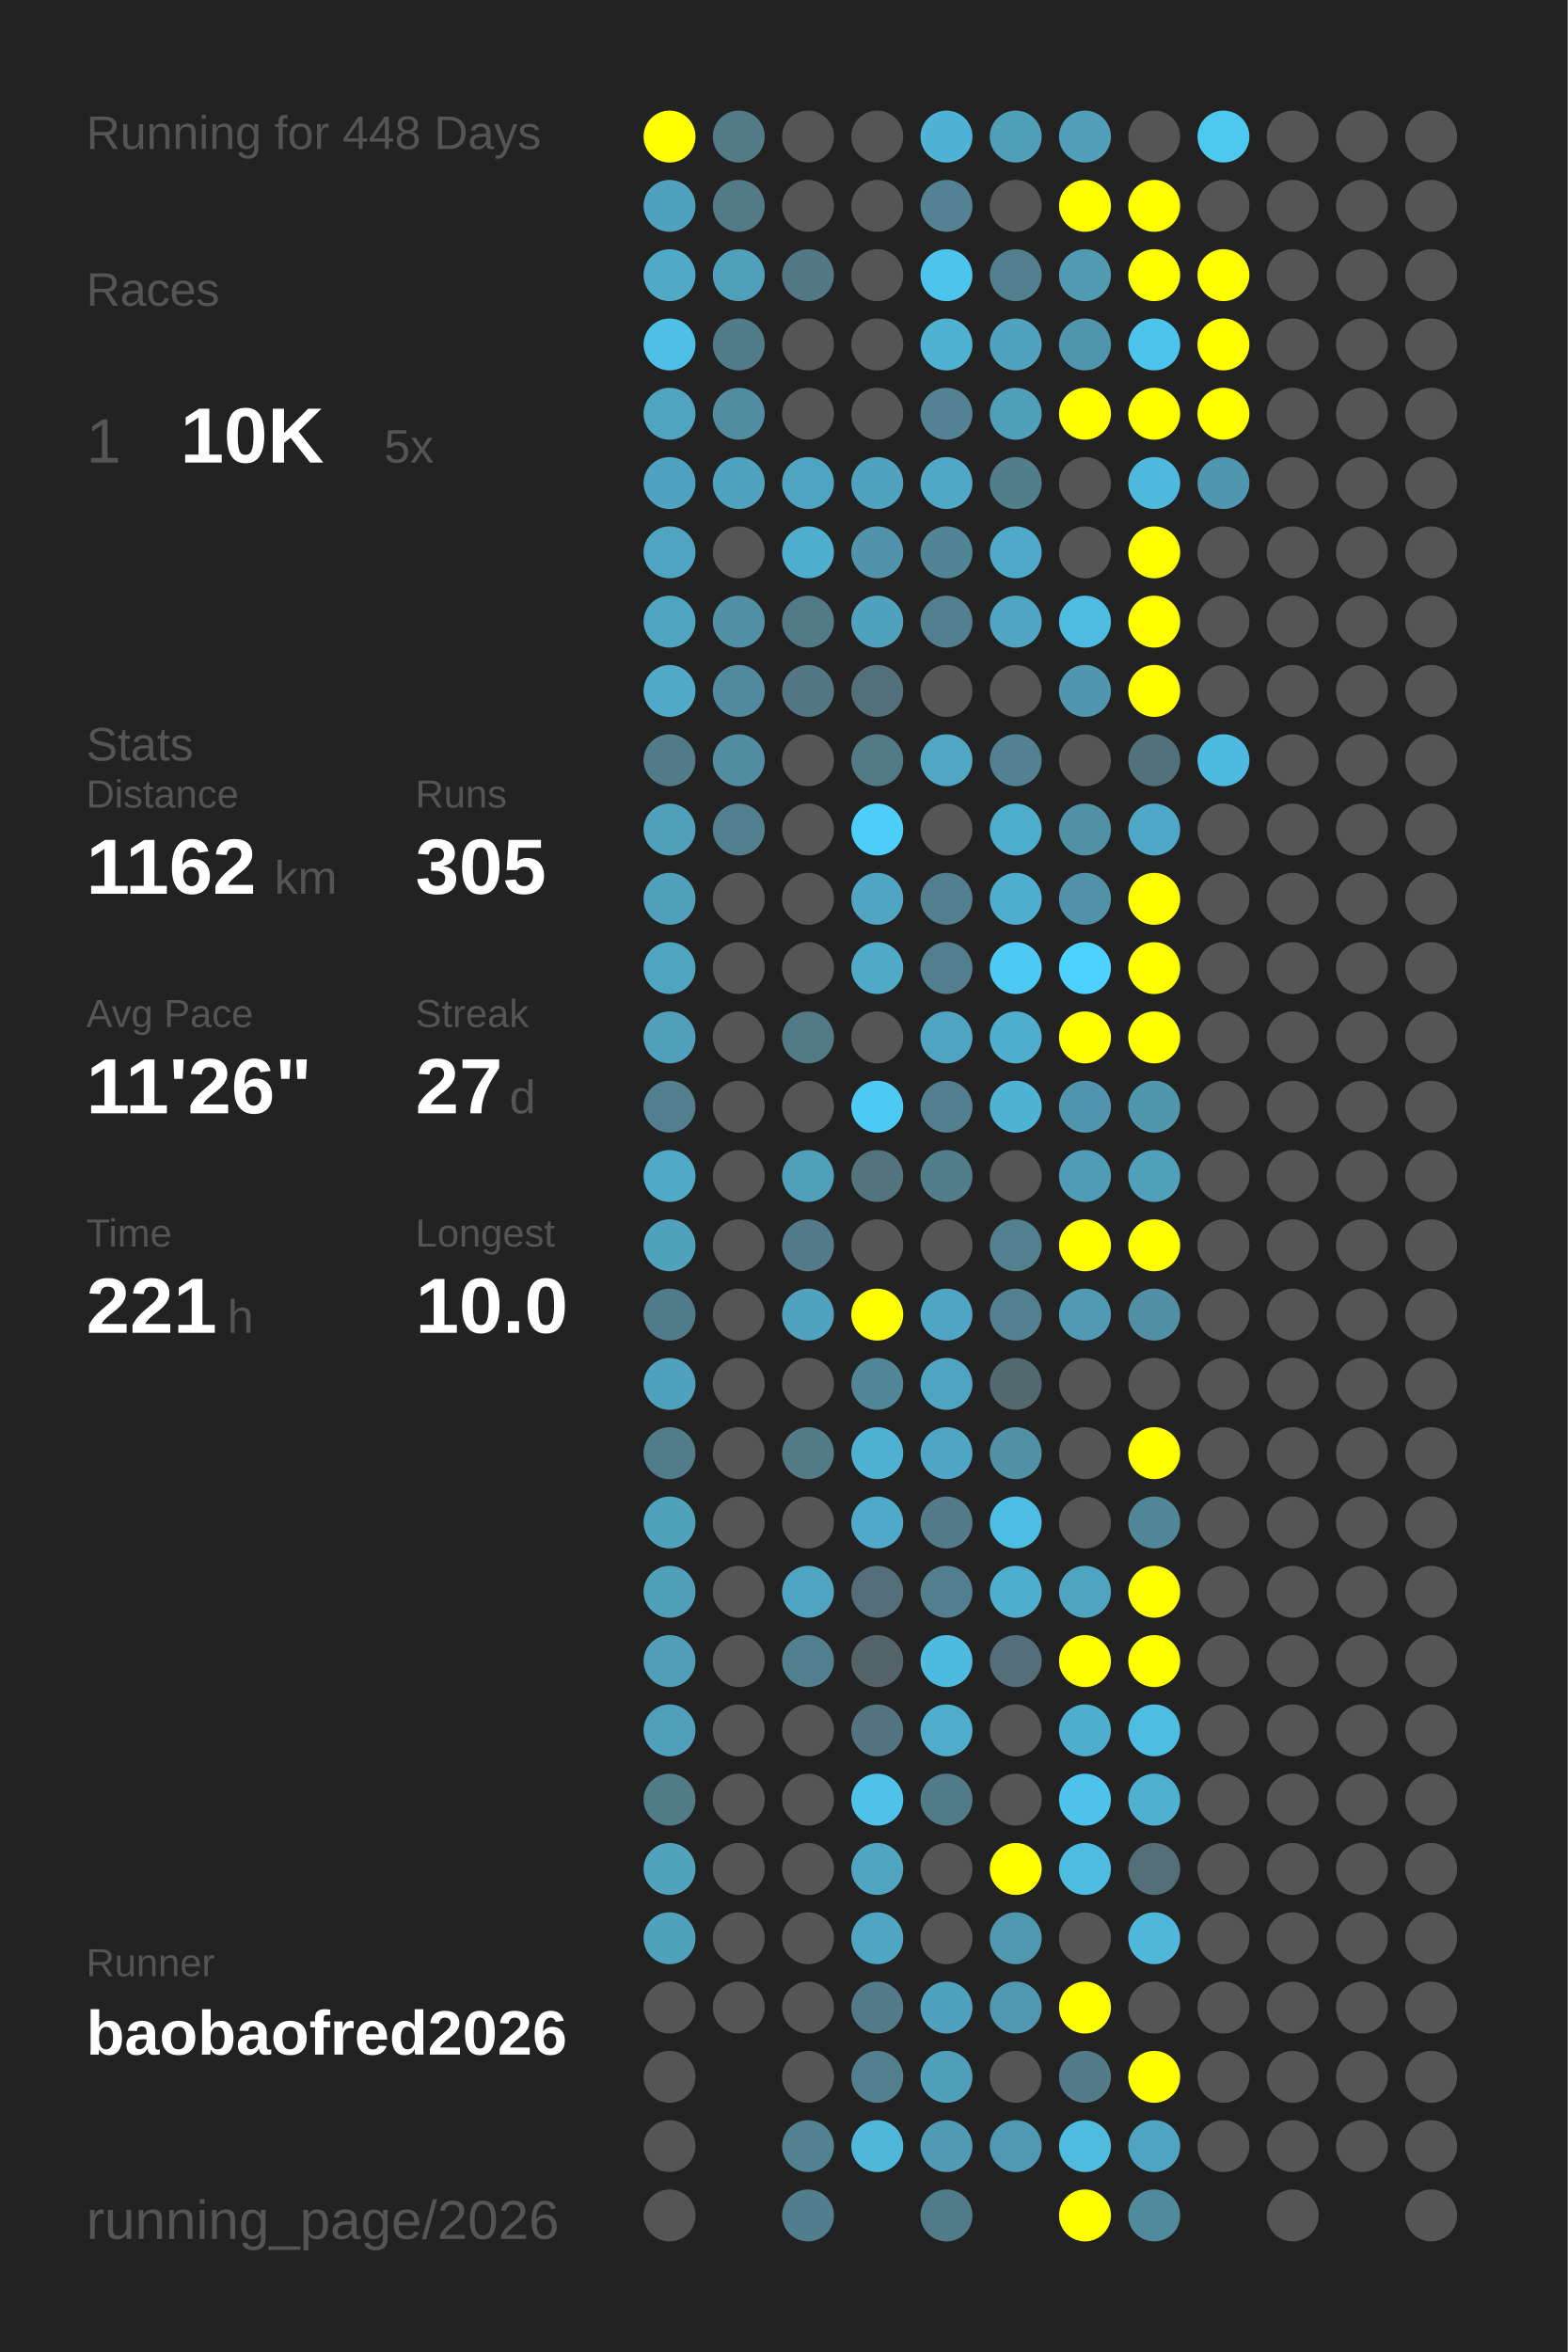
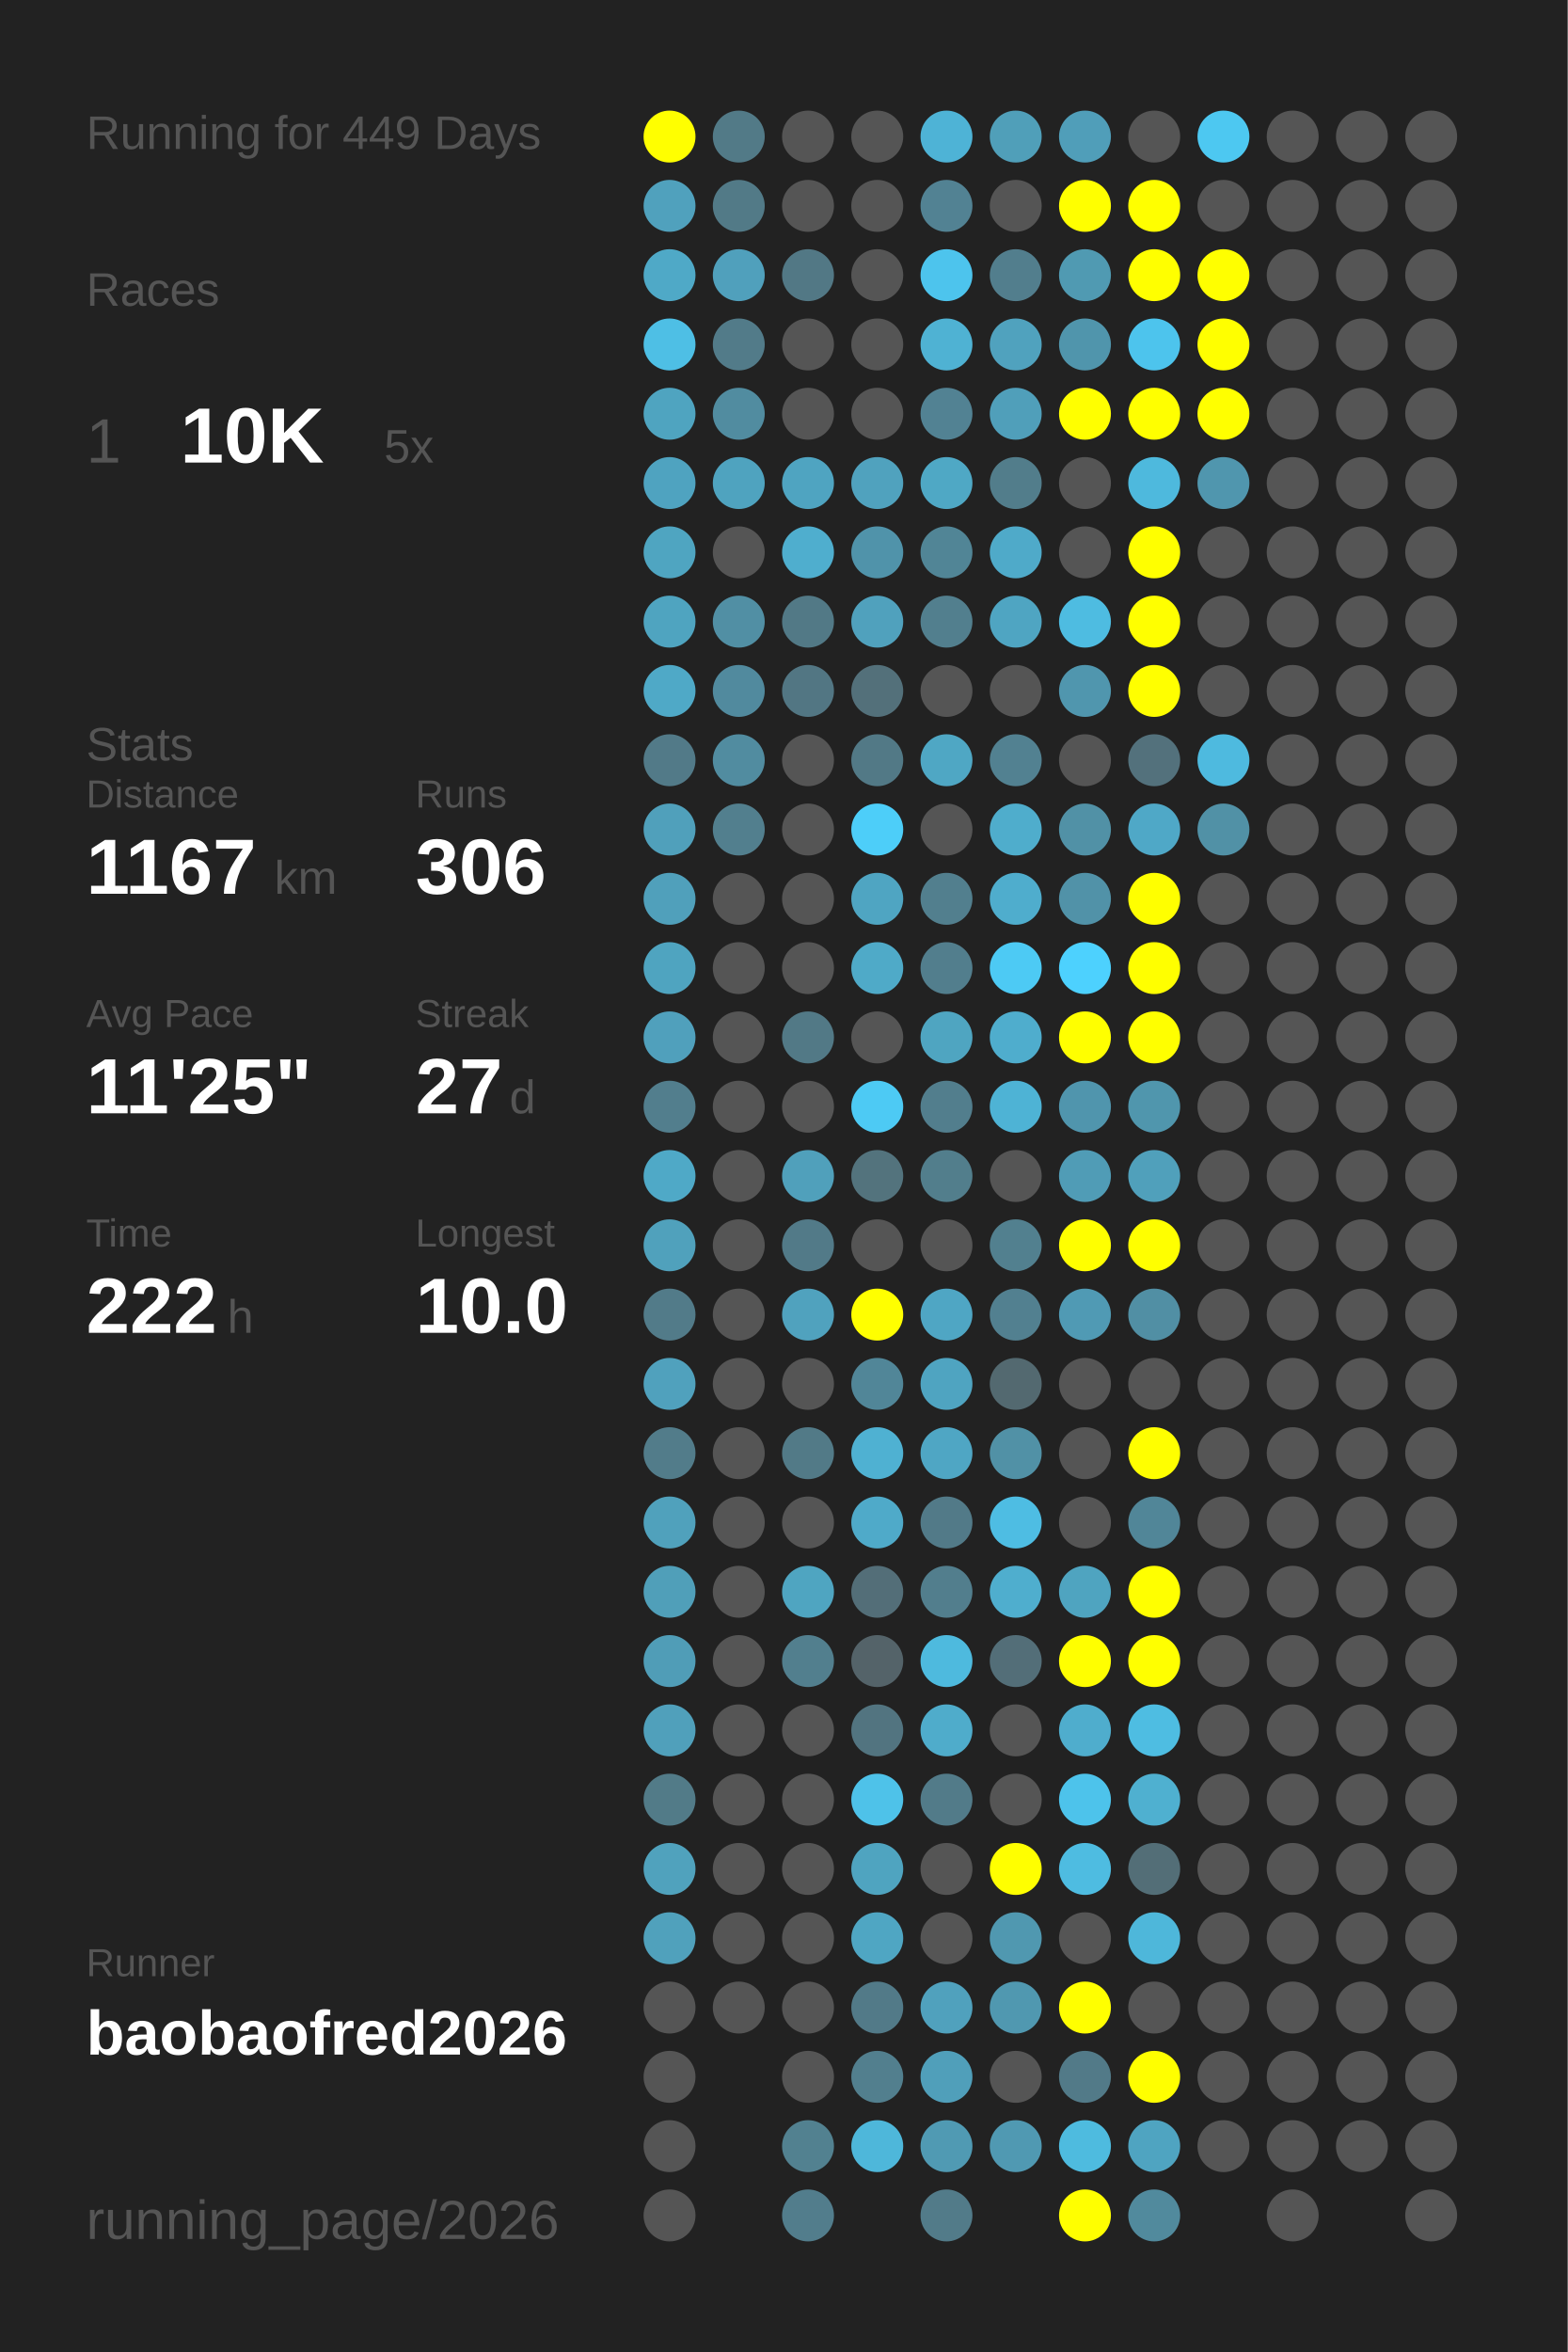
<svg xmlns="http://www.w3.org/2000/svg" baseProfile="full" height="300mm" version="1.1" viewBox="0,0,200,300" width="200mm">
  <defs />
  <rect fill="#222222" height="300" width="200" x="0" y="0" />
-   <text fill="#555555" style="font-size:6px; font-family:Arial;" x="11" y="19">Running for 448 Days</text>
+   <text fill="#555555" style="font-size:6px; font-family:Arial;" x="11" y="19">Running for 449 Days</text>
  <text fill="#555555" style="font-size:6px; font-family:Arial;" x="11" y="39">Races</text>
  <text fill="#555555" style="font-size:8px; font-family:Arial;" x="11" y="59">1</text>
  <text fill="#FFFFFF" style="font-size:10px; font-family:Arial; font-weight:bold;" x="23" y="59">10K</text>
  <text fill="#555555" style="font-size:6px; font-family:Arial;" x="49" y="59">5x</text>
  <text fill="#555555" style="font-size:6px; font-family:Arial;" x="11" y="97">Stats</text>
  <text fill="#555555" style="font-size:5px; font-family:Arial;" x="11" y="103">Distance</text>
-   <text fill="#FFFFFF" style="font-size:10px; font-family:Arial; font-weight:bold;" x="11" y="114">1162</text>
+   <text fill="#FFFFFF" style="font-size:10px; font-family:Arial; font-weight:bold;" x="11" y="114">1167</text>
  <text fill="#555555" style="font-size:6px; font-family:Arial;" x="35" y="114">km</text>
  <text fill="#555555" style="font-size:5px; font-family:Arial;" x="53" y="103">Runs</text>
-   <text fill="#FFFFFF" style="font-size:10px; font-family:Arial; font-weight:bold;" x="53" y="114">305</text>
+   <text fill="#FFFFFF" style="font-size:10px; font-family:Arial; font-weight:bold;" x="53" y="114">306</text>
  <text fill="#555555" style="font-size:5px; font-family:Arial;" x="11" y="131">Avg Pace</text>
-   <text fill="#FFFFFF" style="font-size:10px; font-family:Arial; font-weight:bold;" x="11" y="142">11'26"</text>
+   <text fill="#FFFFFF" style="font-size:10px; font-family:Arial; font-weight:bold;" x="11" y="142">11'25"</text>
  <text fill="#555555" style="font-size:5px; font-family:Arial;" x="53" y="131">Streak</text>
  <text fill="#FFFFFF" style="font-size:10px; font-family:Arial; font-weight:bold;" x="53" y="142">27</text>
  <text fill="#555555" style="font-size:6px; font-family:Arial;" x="65" y="142">d</text>
  <text fill="#555555" style="font-size:5px; font-family:Arial;" x="11" y="159">Time</text>
-   <text fill="#FFFFFF" style="font-size:10px; font-family:Arial; font-weight:bold;" x="11" y="170">221</text>
+   <text fill="#FFFFFF" style="font-size:10px; font-family:Arial; font-weight:bold;" x="11" y="170">222</text>
  <text fill="#555555" style="font-size:6px; font-family:Arial;" x="29" y="170">h</text>
  <text fill="#555555" style="font-size:5px; font-family:Arial;" x="53" y="159">Longest</text>
  <text fill="#FFFFFF" style="font-size:10px; font-family:Arial; font-weight:bold;" x="53" y="170">10.0</text>
  <text fill="#555555" style="font-size:5px; font-family:Arial;" x="11" y="252.065">Runner</text>
  <text fill="#FFFFFF" style="font-size:8px; font-family:Arial; font-weight:bold;" x="11" y="262.065">baobaofred2026</text>
  <text fill="#555555" style="font-size:7px; font-family:Arial;" x="11" y="285.581">running_page/2026</text>
  <circle cx="85.417" cy="17.419" fill="#FFFF00" r="3.312" />
  <circle cx="85.417" cy="26.258" fill="#50a1bd" r="3.312" />
  <circle cx="85.417" cy="35.097" fill="#4fa9c7" r="3.312" />
  <circle cx="85.417" cy="43.935" fill="#4ebfe5" r="3.312" />
  <circle cx="85.417" cy="52.774" fill="#4fa4c0" r="3.312" />
  <circle cx="85.417" cy="61.613" fill="#4fa3c0" r="3.312" />
  <circle cx="85.417" cy="70.452" fill="#4fa5c1" r="3.312" />
  <circle cx="85.417" cy="79.29" fill="#4fa4c0" r="3.312" />
  <circle cx="85.417" cy="88.129" fill="#4fa9c7" r="3.312" />
  <circle cx="85.417" cy="96.968" fill="#527a88" r="3.312" />
  <circle cx="85.417" cy="105.806" fill="#50a0bb" r="3.312" />
  <circle cx="85.417" cy="114.645" fill="#50a0bb" r="3.312" />
  <circle cx="85.417" cy="123.484" fill="#4fa4c0" r="3.312" />
  <circle cx="85.417" cy="132.323" fill="#50a0bc" r="3.312" />
  <circle cx="85.417" cy="141.161" fill="#527e8d" r="3.312" />
  <circle cx="85.417" cy="150" fill="#4fa9c7" r="3.312" />
  <circle cx="85.417" cy="158.839" fill="#50a1bc" r="3.312" />
  <circle cx="85.417" cy="167.677" fill="#527b89" r="3.312" />
  <circle cx="85.417" cy="176.516" fill="#50a1bd" r="3.312" />
  <circle cx="85.417" cy="185.355" fill="#527c8a" r="3.312" />
  <circle cx="85.417" cy="194.194" fill="#50a1bc" r="3.312" />
  <circle cx="85.417" cy="203.032" fill="#509fb9" r="3.312" />
  <circle cx="85.417" cy="211.871" fill="#509db7" r="3.312" />
  <circle cx="85.417" cy="220.71" fill="#50a0bb" r="3.312" />
  <circle cx="85.417" cy="229.548" fill="#527b88" r="3.312" />
  <circle cx="85.417" cy="238.387" fill="#50a2bd" r="3.312" />
  <circle cx="85.417" cy="247.226" fill="#50a1bc" r="3.312" />
  <circle cx="85.417" cy="256.065" fill="#555555" r="3.312" />
  <circle cx="85.417" cy="264.903" fill="#555555" r="3.312" />
  <circle cx="85.417" cy="273.742" fill="#555555" r="3.312" />
  <circle cx="85.417" cy="282.581" fill="#555555" r="3.312" />
  <circle cx="94.25" cy="17.419" fill="#527a87" r="3.312" />
  <circle cx="94.25" cy="26.258" fill="#527a87" r="3.312" />
  <circle cx="94.25" cy="35.097" fill="#50a0bc" r="3.312" />
  <circle cx="94.25" cy="43.935" fill="#527b89" r="3.312" />
  <circle cx="94.25" cy="52.774" fill="#518ca0" r="3.312" />
  <circle cx="94.25" cy="61.613" fill="#4fa3bf" r="3.312" />
  <circle cx="94.25" cy="70.452" fill="#555555" r="3.312" />
  <circle cx="94.25" cy="79.29" fill="#518fa4" r="3.312" />
  <circle cx="94.25" cy="88.129" fill="#518a9e" r="3.312" />
  <circle cx="94.25" cy="96.968" fill="#518ca0" r="3.312" />
  <circle cx="94.25" cy="105.806" fill="#527f8e" r="3.312" />
  <circle cx="94.25" cy="114.645" fill="#555555" r="3.312" />
  <circle cx="94.25" cy="123.484" fill="#555555" r="3.312" />
  <circle cx="94.25" cy="132.323" fill="#555555" r="3.312" />
  <circle cx="94.25" cy="141.161" fill="#555555" r="3.312" />
  <circle cx="94.25" cy="150" fill="#555555" r="3.312" />
  <circle cx="94.25" cy="158.839" fill="#555555" r="3.312" />
  <circle cx="94.25" cy="167.677" fill="#555555" r="3.312" />
  <circle cx="94.25" cy="176.516" fill="#555555" r="3.312" />
  <circle cx="94.25" cy="185.355" fill="#555555" r="3.312" />
  <circle cx="94.25" cy="194.194" fill="#555555" r="3.312" />
  <circle cx="94.25" cy="203.032" fill="#555555" r="3.312" />
  <circle cx="94.25" cy="211.871" fill="#555555" r="3.312" />
  <circle cx="94.25" cy="220.71" fill="#555555" r="3.312" />
  <circle cx="94.25" cy="229.548" fill="#555555" r="3.312" />
  <circle cx="94.25" cy="238.387" fill="#555555" r="3.312" />
  <circle cx="94.25" cy="247.226" fill="#555555" r="3.312" />
  <circle cx="94.25" cy="256.065" fill="#555555" r="3.312" />
  <circle cx="103.083" cy="17.419" fill="#555555" r="3.312" />
  <circle cx="103.083" cy="26.258" fill="#555555" r="3.312" />
  <circle cx="103.083" cy="35.097" fill="#527885" r="3.312" />
  <circle cx="103.083" cy="43.935" fill="#555555" r="3.312" />
  <circle cx="103.083" cy="52.774" fill="#555555" r="3.312" />
  <circle cx="103.083" cy="61.613" fill="#4fa4c1" r="3.312" />
  <circle cx="103.083" cy="70.452" fill="#4faece" r="3.312" />
  <circle cx="103.083" cy="79.29" fill="#527986" r="3.312" />
  <circle cx="103.083" cy="88.129" fill="#527683" r="3.312" />
  <circle cx="103.083" cy="96.968" fill="#555555" r="3.312" />
  <circle cx="103.083" cy="105.806" fill="#555555" r="3.312" />
  <circle cx="103.083" cy="114.645" fill="#555555" r="3.312" />
  <circle cx="103.083" cy="123.484" fill="#555555" r="3.312" />
  <circle cx="103.083" cy="132.323" fill="#527986" r="3.312" />
  <circle cx="103.083" cy="141.161" fill="#555555" r="3.312" />
  <circle cx="103.083" cy="150" fill="#50a0bb" r="3.312" />
  <circle cx="103.083" cy="158.839" fill="#527a88" r="3.312" />
  <circle cx="103.083" cy="167.677" fill="#50a2be" r="3.312" />
  <circle cx="103.083" cy="176.516" fill="#555555" r="3.312" />
  <circle cx="103.083" cy="185.355" fill="#527a87" r="3.312" />
  <circle cx="103.083" cy="194.194" fill="#555555" r="3.312" />
  <circle cx="103.083" cy="203.032" fill="#4fa5c1" r="3.312" />
  <circle cx="103.083" cy="211.871" fill="#527f8e" r="3.312" />
  <circle cx="103.083" cy="220.71" fill="#555555" r="3.312" />
  <circle cx="103.083" cy="229.548" fill="#555555" r="3.312" />
  <circle cx="103.083" cy="238.387" fill="#555555" r="3.312" />
  <circle cx="103.083" cy="247.226" fill="#555555" r="3.312" />
  <circle cx="103.083" cy="256.065" fill="#555555" r="3.312" />
  <circle cx="103.083" cy="264.903" fill="#555555" r="3.312" />
  <circle cx="103.083" cy="273.742" fill="#528190" r="3.312" />
  <circle cx="103.083" cy="282.581" fill="#527d8c" r="3.312" />
  <circle cx="111.917" cy="17.419" fill="#555555" r="3.312" />
  <circle cx="111.917" cy="26.258" fill="#555555" r="3.312" />
  <circle cx="111.917" cy="35.097" fill="#555555" r="3.312" />
  <circle cx="111.917" cy="43.935" fill="#555555" r="3.312" />
  <circle cx="111.917" cy="52.774" fill="#555555" r="3.312" />
  <circle cx="111.917" cy="61.613" fill="#50a2be" r="3.312" />
  <circle cx="111.917" cy="70.452" fill="#5093aa" r="3.312" />
  <circle cx="111.917" cy="79.29" fill="#50a1bd" r="3.312" />
  <circle cx="111.917" cy="88.129" fill="#53707a" r="3.312" />
  <circle cx="111.917" cy="96.968" fill="#527986" r="3.312" />
  <circle cx="111.917" cy="105.806" fill="#4dcef9" r="3.312" />
  <circle cx="111.917" cy="114.645" fill="#4fa5c2" r="3.312" />
  <circle cx="111.917" cy="123.484" fill="#4faac8" r="3.312" />
  <circle cx="111.917" cy="132.323" fill="#555555" r="3.312" />
  <circle cx="111.917" cy="141.161" fill="#4dcaf4" r="3.312" />
  <circle cx="111.917" cy="150" fill="#53737d" r="3.312" />
  <circle cx="111.917" cy="158.839" fill="#555555" r="3.312" />
  <circle cx="111.917" cy="167.677" fill="#FFFF00" r="3.312" />
  <circle cx="111.917" cy="176.516" fill="#518698" r="3.312" />
  <circle cx="111.917" cy="185.355" fill="#4fb1d2" r="3.312" />
  <circle cx="111.917" cy="194.194" fill="#4faac9" r="3.312" />
  <circle cx="111.917" cy="203.032" fill="#536e78" r="3.312" />
  <circle cx="111.917" cy="211.871" fill="#546369" r="3.312" />
  <circle cx="111.917" cy="220.71" fill="#527480" r="3.312" />
  <circle cx="111.917" cy="229.548" fill="#4ec2e9" r="3.312" />
  <circle cx="111.917" cy="238.387" fill="#4fa4c0" r="3.312" />
  <circle cx="111.917" cy="247.226" fill="#4fa6c3" r="3.312" />
  <circle cx="111.917" cy="256.065" fill="#527a88" r="3.312" />
  <circle cx="111.917" cy="264.903" fill="#527f8e" r="3.312" />
  <circle cx="111.917" cy="273.742" fill="#4eb7da" r="3.312" />
  <circle cx="120.75" cy="17.419" fill="#4eb3d6" r="3.312" />
  <circle cx="120.75" cy="26.258" fill="#528293" r="3.312" />
  <circle cx="120.75" cy="35.097" fill="#4dc4ed" r="3.312" />
  <circle cx="120.75" cy="43.935" fill="#4fb2d3" r="3.312" />
  <circle cx="120.75" cy="52.774" fill="#528293" r="3.312" />
  <circle cx="120.75" cy="61.613" fill="#4fa8c5" r="3.312" />
  <circle cx="120.75" cy="70.452" fill="#518596" r="3.312" />
  <circle cx="120.75" cy="79.29" fill="#527f8e" r="3.312" />
  <circle cx="120.75" cy="88.129" fill="#555555" r="3.312" />
  <circle cx="120.75" cy="96.968" fill="#4fa7c4" r="3.312" />
  <circle cx="120.75" cy="105.806" fill="#555555" r="3.312" />
  <circle cx="120.75" cy="114.645" fill="#527f8e" r="3.312" />
  <circle cx="120.75" cy="123.484" fill="#527e8d" r="3.312" />
  <circle cx="120.75" cy="132.323" fill="#4fa5c1" r="3.312" />
  <circle cx="120.75" cy="141.161" fill="#527e8d" r="3.312" />
  <circle cx="120.75" cy="150" fill="#527e8c" r="3.312" />
  <circle cx="120.75" cy="158.839" fill="#555555" r="3.312" />
  <circle cx="120.75" cy="167.677" fill="#4fa6c4" r="3.312" />
  <circle cx="120.75" cy="176.516" fill="#4fa4c1" r="3.312" />
  <circle cx="120.75" cy="185.355" fill="#4fa6c4" r="3.312" />
  <circle cx="120.75" cy="194.194" fill="#527a88" r="3.312" />
  <circle cx="120.75" cy="203.032" fill="#527e8d" r="3.312" />
  <circle cx="120.75" cy="211.871" fill="#4ebade" r="3.312" />
  <circle cx="120.75" cy="220.71" fill="#4faccb" r="3.312" />
  <circle cx="120.75" cy="229.548" fill="#527b89" r="3.312" />
  <circle cx="120.75" cy="238.387" fill="#555555" r="3.312" />
  <circle cx="120.75" cy="247.226" fill="#555555" r="3.312" />
  <circle cx="120.75" cy="256.065" fill="#50a1bd" r="3.312" />
  <circle cx="120.75" cy="264.903" fill="#509fba" r="3.312" />
  <circle cx="120.75" cy="273.742" fill="#509ab3" r="3.312" />
  <circle cx="120.75" cy="282.581" fill="#527b89" r="3.312" />
  <circle cx="129.583" cy="17.419" fill="#509fb9" r="3.312" />
  <circle cx="129.583" cy="26.258" fill="#555555" r="3.312" />
  <circle cx="129.583" cy="35.097" fill="#527e8d" r="3.312" />
  <circle cx="129.583" cy="43.935" fill="#50a2be" r="3.312" />
  <circle cx="129.583" cy="52.774" fill="#509fba" r="3.312" />
  <circle cx="129.583" cy="61.613" fill="#527d8b" r="3.312" />
  <circle cx="129.583" cy="70.452" fill="#4faac9" r="3.312" />
  <circle cx="129.583" cy="79.29" fill="#4fa5c2" r="3.312" />
  <circle cx="129.583" cy="88.129" fill="#555555" r="3.312" />
  <circle cx="129.583" cy="96.968" fill="#528191" r="3.312" />
  <circle cx="129.583" cy="105.806" fill="#4fadcc" r="3.312" />
  <circle cx="129.583" cy="114.645" fill="#4fadcd" r="3.312" />
  <circle cx="129.583" cy="123.484" fill="#4dcaf4" r="3.312" />
  <circle cx="129.583" cy="132.323" fill="#4fadcd" r="3.312" />
  <circle cx="129.583" cy="141.161" fill="#4eb3d5" r="3.312" />
  <circle cx="129.583" cy="150" fill="#555555" r="3.312" />
  <circle cx="129.583" cy="158.839" fill="#52808f" r="3.312" />
  <circle cx="129.583" cy="167.677" fill="#528090" r="3.312" />
  <circle cx="129.583" cy="176.516" fill="#536970" r="3.312" />
  <circle cx="129.583" cy="185.355" fill="#5191a6" r="3.312" />
  <circle cx="129.583" cy="194.194" fill="#4ebde3" r="3.312" />
  <circle cx="129.583" cy="203.032" fill="#4faece" r="3.312" />
  <circle cx="129.583" cy="211.871" fill="#536e78" r="3.312" />
  <circle cx="129.583" cy="220.71" fill="#555555" r="3.312" />
  <circle cx="129.583" cy="229.548" fill="#555555" r="3.312" />
  <circle cx="129.583" cy="238.387" fill="#FFFF00" r="3.312" />
  <circle cx="129.583" cy="247.226" fill="#5098b0" r="3.312" />
  <circle cx="129.583" cy="256.065" fill="#5098b0" r="3.312" />
  <circle cx="129.583" cy="264.903" fill="#555555" r="3.312" />
  <circle cx="129.583" cy="273.742" fill="#5099b2" r="3.312" />
  <circle cx="138.417" cy="17.419" fill="#509eb9" r="3.312" />
  <circle cx="138.417" cy="26.258" fill="#FFFF00" r="3.312" />
  <circle cx="138.417" cy="35.097" fill="#509ab2" r="3.312" />
  <circle cx="138.417" cy="43.935" fill="#5095ac" r="3.312" />
  <circle cx="138.417" cy="52.774" fill="#FFFF00" r="3.312" />
  <circle cx="138.417" cy="61.613" fill="#555555" r="3.312" />
  <circle cx="138.417" cy="70.452" fill="#555555" r="3.312" />
  <circle cx="138.417" cy="79.29" fill="#4ebce1" r="3.312" />
  <circle cx="138.417" cy="88.129" fill="#5096ae" r="3.312" />
  <circle cx="138.417" cy="96.968" fill="#555555" r="3.312" />
  <circle cx="138.417" cy="105.806" fill="#5191a6" r="3.312" />
  <circle cx="138.417" cy="114.645" fill="#5192a8" r="3.312" />
  <circle cx="138.417" cy="123.484" fill="#4dd1fe" r="3.312" />
  <circle cx="138.417" cy="132.323" fill="#FFFF00" r="3.312" />
  <circle cx="138.417" cy="141.161" fill="#5095ad" r="3.312" />
  <circle cx="138.417" cy="150" fill="#509cb6" r="3.312" />
  <circle cx="138.417" cy="158.839" fill="#FFFF00" r="3.312" />
  <circle cx="138.417" cy="167.677" fill="#509ab4" r="3.312" />
  <circle cx="138.417" cy="176.516" fill="#555555" r="3.312" />
  <circle cx="138.417" cy="185.355" fill="#555555" r="3.312" />
  <circle cx="138.417" cy="194.194" fill="#555555" r="3.312" />
  <circle cx="138.417" cy="203.032" fill="#4fa4c0" r="3.312" />
  <circle cx="138.417" cy="211.871" fill="#FFFF00" r="3.312" />
  <circle cx="138.417" cy="220.71" fill="#4fadcd" r="3.312" />
  <circle cx="138.417" cy="229.548" fill="#4dc3eb" r="3.312" />
  <circle cx="138.417" cy="238.387" fill="#4ebce1" r="3.312" />
  <circle cx="138.417" cy="247.226" fill="#555555" r="3.312" />
  <circle cx="138.417" cy="256.065" fill="#FFFF00" r="3.312" />
  <circle cx="138.417" cy="264.903" fill="#527a88" r="3.312" />
  <circle cx="138.417" cy="273.742" fill="#4ebbdf" r="3.312" />
  <circle cx="138.417" cy="282.581" fill="#FFFF00" r="3.312" />
  <circle cx="147.25" cy="17.419" fill="#555555" r="3.312" />
  <circle cx="147.25" cy="26.258" fill="#FFFF00" r="3.312" />
  <circle cx="147.25" cy="35.097" fill="#FFFF00" r="3.312" />
  <circle cx="147.25" cy="43.935" fill="#4dc4ed" r="3.312" />
  <circle cx="147.25" cy="52.774" fill="#FFFF00" r="3.312" />
  <circle cx="147.25" cy="61.613" fill="#4eb9dd" r="3.312" />
  <circle cx="147.25" cy="70.452" fill="#FFFF00" r="3.312" />
  <circle cx="147.25" cy="79.29" fill="#FFFF00" r="3.312" />
  <circle cx="147.25" cy="88.129" fill="#FFFF00" r="3.312" />
  <circle cx="147.25" cy="96.968" fill="#53717c" r="3.312" />
  <circle cx="147.25" cy="105.806" fill="#4fa8c7" r="3.312" />
  <circle cx="147.25" cy="114.645" fill="#FFFF00" r="3.312" />
  <circle cx="147.25" cy="123.484" fill="#FFFF00" r="3.312" />
  <circle cx="147.25" cy="132.323" fill="#FFFF00" r="3.312" />
  <circle cx="147.25" cy="141.161" fill="#5096ad" r="3.312" />
  <circle cx="147.25" cy="150" fill="#50a0bb" r="3.312" />
  <circle cx="147.25" cy="158.839" fill="#FFFF00" r="3.312" />
  <circle cx="147.25" cy="167.677" fill="#518fa4" r="3.312" />
  <circle cx="147.25" cy="176.516" fill="#555555" r="3.312" />
  <circle cx="147.25" cy="185.355" fill="#FFFF00" r="3.312" />
  <circle cx="147.25" cy="194.194" fill="#518698" r="3.312" />
  <circle cx="147.25" cy="203.032" fill="#FFFF00" r="3.312" />
  <circle cx="147.25" cy="211.871" fill="#FFFF00" r="3.312" />
  <circle cx="147.25" cy="220.71" fill="#4ebde2" r="3.312" />
  <circle cx="147.25" cy="229.548" fill="#4fb0d0" r="3.312" />
  <circle cx="147.25" cy="238.387" fill="#536e77" r="3.312" />
  <circle cx="147.25" cy="247.226" fill="#4eb7da" r="3.312" />
  <circle cx="147.25" cy="256.065" fill="#555555" r="3.312" />
  <circle cx="147.25" cy="264.903" fill="#FFFF00" r="3.312" />
  <circle cx="147.25" cy="273.742" fill="#4fa4c1" r="3.312" />
  <circle cx="147.25" cy="282.581" fill="#518a9d" r="3.312" />
  <circle cx="156.083" cy="17.419" fill="#4dc8f1" r="3.312" />
  <circle cx="156.083" cy="26.258" fill="#555555" r="3.312" />
  <circle cx="156.083" cy="35.097" fill="#FFFF00" r="3.312" />
  <circle cx="156.083" cy="43.935" fill="#FFFF00" r="3.312" />
  <circle cx="156.083" cy="52.774" fill="#FFFF00" r="3.312" />
  <circle cx="156.083" cy="61.613" fill="#5096ae" r="3.312" />
  <circle cx="156.083" cy="70.452" fill="#555555" r="3.312" />
  <circle cx="156.083" cy="79.29" fill="#555555" r="3.312" />
  <circle cx="156.083" cy="88.129" fill="#555555" r="3.312" />
  <circle cx="156.083" cy="96.968" fill="#4ebadf" r="3.312" />
-   <circle cx="156.083" cy="105.806" fill="#555555" r="3.312" />
+   <circle cx="156.083" cy="105.806" fill="#5191a6" r="3.312" />
  <circle cx="156.083" cy="114.645" fill="#555555" r="3.312" />
  <circle cx="156.083" cy="123.484" fill="#555555" r="3.312" />
  <circle cx="156.083" cy="132.323" fill="#555555" r="3.312" />
  <circle cx="156.083" cy="141.161" fill="#555555" r="3.312" />
  <circle cx="156.083" cy="150" fill="#555555" r="3.312" />
  <circle cx="156.083" cy="158.839" fill="#555555" r="3.312" />
  <circle cx="156.083" cy="167.677" fill="#555555" r="3.312" />
  <circle cx="156.083" cy="176.516" fill="#555555" r="3.312" />
  <circle cx="156.083" cy="185.355" fill="#555555" r="3.312" />
  <circle cx="156.083" cy="194.194" fill="#555555" r="3.312" />
  <circle cx="156.083" cy="203.032" fill="#555555" r="3.312" />
  <circle cx="156.083" cy="211.871" fill="#555555" r="3.312" />
  <circle cx="156.083" cy="220.71" fill="#555555" r="3.312" />
  <circle cx="156.083" cy="229.548" fill="#555555" r="3.312" />
  <circle cx="156.083" cy="238.387" fill="#555555" r="3.312" />
  <circle cx="156.083" cy="247.226" fill="#555555" r="3.312" />
  <circle cx="156.083" cy="256.065" fill="#555555" r="3.312" />
  <circle cx="156.083" cy="264.903" fill="#555555" r="3.312" />
  <circle cx="156.083" cy="273.742" fill="#555555" r="3.312" />
  <circle cx="164.917" cy="17.419" fill="#555555" r="3.312" />
  <circle cx="164.917" cy="26.258" fill="#555555" r="3.312" />
  <circle cx="164.917" cy="35.097" fill="#555555" r="3.312" />
  <circle cx="164.917" cy="43.935" fill="#555555" r="3.312" />
  <circle cx="164.917" cy="52.774" fill="#555555" r="3.312" />
  <circle cx="164.917" cy="61.613" fill="#555555" r="3.312" />
  <circle cx="164.917" cy="70.452" fill="#555555" r="3.312" />
  <circle cx="164.917" cy="79.29" fill="#555555" r="3.312" />
  <circle cx="164.917" cy="88.129" fill="#555555" r="3.312" />
  <circle cx="164.917" cy="96.968" fill="#555555" r="3.312" />
  <circle cx="164.917" cy="105.806" fill="#555555" r="3.312" />
  <circle cx="164.917" cy="114.645" fill="#555555" r="3.312" />
  <circle cx="164.917" cy="123.484" fill="#555555" r="3.312" />
  <circle cx="164.917" cy="132.323" fill="#555555" r="3.312" />
  <circle cx="164.917" cy="141.161" fill="#555555" r="3.312" />
  <circle cx="164.917" cy="150" fill="#555555" r="3.312" />
  <circle cx="164.917" cy="158.839" fill="#555555" r="3.312" />
  <circle cx="164.917" cy="167.677" fill="#555555" r="3.312" />
  <circle cx="164.917" cy="176.516" fill="#555555" r="3.312" />
  <circle cx="164.917" cy="185.355" fill="#555555" r="3.312" />
  <circle cx="164.917" cy="194.194" fill="#555555" r="3.312" />
  <circle cx="164.917" cy="203.032" fill="#555555" r="3.312" />
  <circle cx="164.917" cy="211.871" fill="#555555" r="3.312" />
  <circle cx="164.917" cy="220.71" fill="#555555" r="3.312" />
  <circle cx="164.917" cy="229.548" fill="#555555" r="3.312" />
  <circle cx="164.917" cy="238.387" fill="#555555" r="3.312" />
  <circle cx="164.917" cy="247.226" fill="#555555" r="3.312" />
  <circle cx="164.917" cy="256.065" fill="#555555" r="3.312" />
  <circle cx="164.917" cy="264.903" fill="#555555" r="3.312" />
  <circle cx="164.917" cy="273.742" fill="#555555" r="3.312" />
  <circle cx="164.917" cy="282.581" fill="#555555" r="3.312" />
  <circle cx="173.75" cy="17.419" fill="#555555" r="3.312" />
  <circle cx="173.75" cy="26.258" fill="#555555" r="3.312" />
  <circle cx="173.75" cy="35.097" fill="#555555" r="3.312" />
  <circle cx="173.75" cy="43.935" fill="#555555" r="3.312" />
  <circle cx="173.75" cy="52.774" fill="#555555" r="3.312" />
  <circle cx="173.75" cy="61.613" fill="#555555" r="3.312" />
  <circle cx="173.75" cy="70.452" fill="#555555" r="3.312" />
  <circle cx="173.75" cy="79.29" fill="#555555" r="3.312" />
  <circle cx="173.75" cy="88.129" fill="#555555" r="3.312" />
  <circle cx="173.75" cy="96.968" fill="#555555" r="3.312" />
  <circle cx="173.75" cy="105.806" fill="#555555" r="3.312" />
  <circle cx="173.75" cy="114.645" fill="#555555" r="3.312" />
  <circle cx="173.75" cy="123.484" fill="#555555" r="3.312" />
  <circle cx="173.75" cy="132.323" fill="#555555" r="3.312" />
  <circle cx="173.75" cy="141.161" fill="#555555" r="3.312" />
  <circle cx="173.75" cy="150" fill="#555555" r="3.312" />
  <circle cx="173.75" cy="158.839" fill="#555555" r="3.312" />
  <circle cx="173.75" cy="167.677" fill="#555555" r="3.312" />
  <circle cx="173.75" cy="176.516" fill="#555555" r="3.312" />
  <circle cx="173.75" cy="185.355" fill="#555555" r="3.312" />
  <circle cx="173.75" cy="194.194" fill="#555555" r="3.312" />
  <circle cx="173.75" cy="203.032" fill="#555555" r="3.312" />
  <circle cx="173.75" cy="211.871" fill="#555555" r="3.312" />
  <circle cx="173.75" cy="220.71" fill="#555555" r="3.312" />
  <circle cx="173.75" cy="229.548" fill="#555555" r="3.312" />
  <circle cx="173.75" cy="238.387" fill="#555555" r="3.312" />
  <circle cx="173.75" cy="247.226" fill="#555555" r="3.312" />
  <circle cx="173.75" cy="256.065" fill="#555555" r="3.312" />
  <circle cx="173.75" cy="264.903" fill="#555555" r="3.312" />
  <circle cx="173.75" cy="273.742" fill="#555555" r="3.312" />
  <circle cx="182.583" cy="17.419" fill="#555555" r="3.312" />
  <circle cx="182.583" cy="26.258" fill="#555555" r="3.312" />
  <circle cx="182.583" cy="35.097" fill="#555555" r="3.312" />
  <circle cx="182.583" cy="43.935" fill="#555555" r="3.312" />
  <circle cx="182.583" cy="52.774" fill="#555555" r="3.312" />
  <circle cx="182.583" cy="61.613" fill="#555555" r="3.312" />
  <circle cx="182.583" cy="70.452" fill="#555555" r="3.312" />
  <circle cx="182.583" cy="79.29" fill="#555555" r="3.312" />
  <circle cx="182.583" cy="88.129" fill="#555555" r="3.312" />
  <circle cx="182.583" cy="96.968" fill="#555555" r="3.312" />
  <circle cx="182.583" cy="105.806" fill="#555555" r="3.312" />
  <circle cx="182.583" cy="114.645" fill="#555555" r="3.312" />
  <circle cx="182.583" cy="123.484" fill="#555555" r="3.312" />
  <circle cx="182.583" cy="132.323" fill="#555555" r="3.312" />
  <circle cx="182.583" cy="141.161" fill="#555555" r="3.312" />
  <circle cx="182.583" cy="150" fill="#555555" r="3.312" />
  <circle cx="182.583" cy="158.839" fill="#555555" r="3.312" />
  <circle cx="182.583" cy="167.677" fill="#555555" r="3.312" />
  <circle cx="182.583" cy="176.516" fill="#555555" r="3.312" />
  <circle cx="182.583" cy="185.355" fill="#555555" r="3.312" />
  <circle cx="182.583" cy="194.194" fill="#555555" r="3.312" />
  <circle cx="182.583" cy="203.032" fill="#555555" r="3.312" />
  <circle cx="182.583" cy="211.871" fill="#555555" r="3.312" />
  <circle cx="182.583" cy="220.71" fill="#555555" r="3.312" />
  <circle cx="182.583" cy="229.548" fill="#555555" r="3.312" />
  <circle cx="182.583" cy="238.387" fill="#555555" r="3.312" />
  <circle cx="182.583" cy="247.226" fill="#555555" r="3.312" />
  <circle cx="182.583" cy="256.065" fill="#555555" r="3.312" />
  <circle cx="182.583" cy="264.903" fill="#555555" r="3.312" />
  <circle cx="182.583" cy="273.742" fill="#555555" r="3.312" />
  <circle cx="182.583" cy="282.581" fill="#555555" r="3.312" />
</svg>
